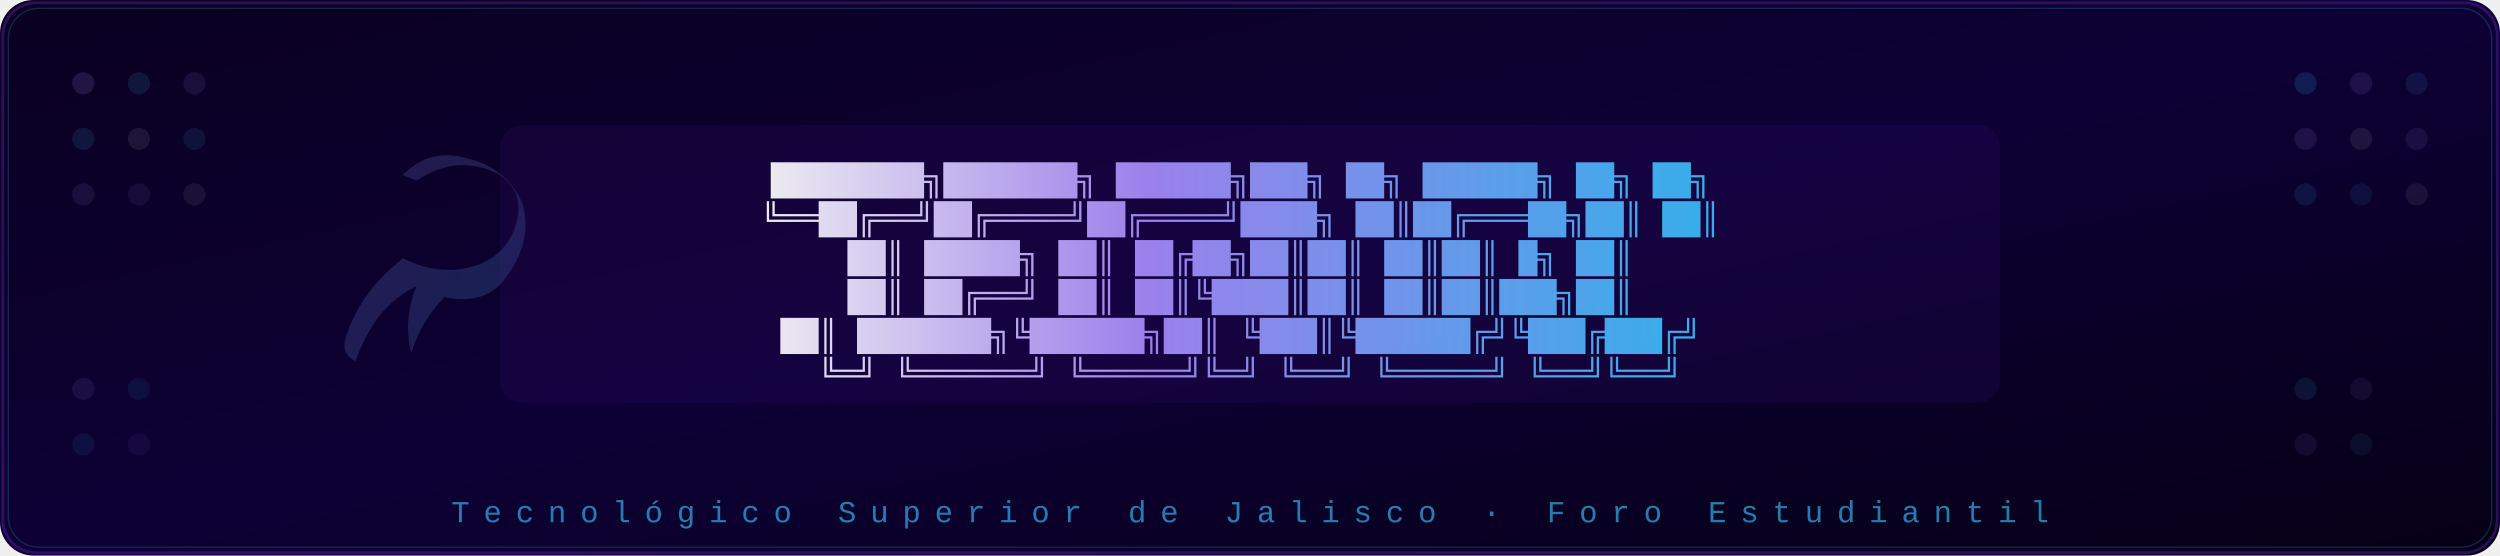
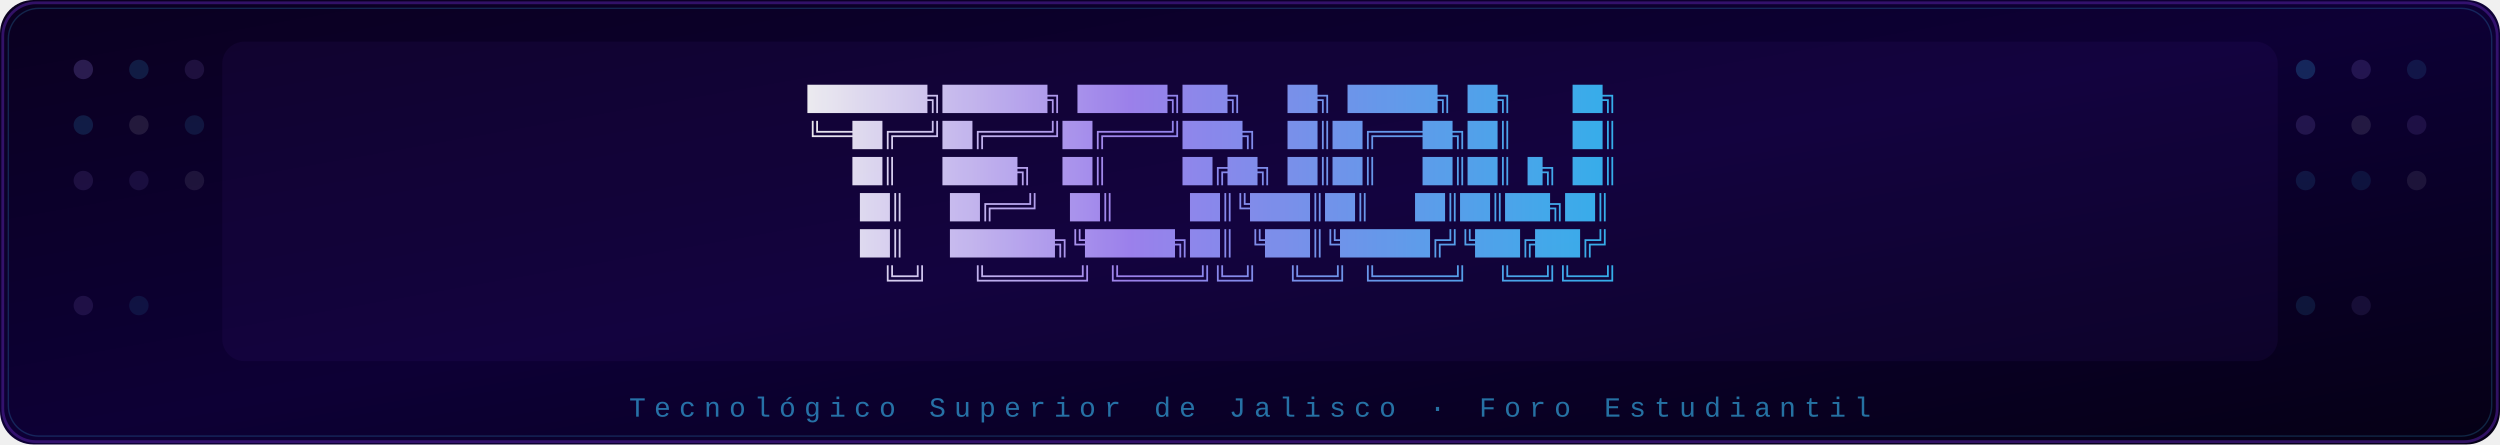
- <svg xmlns="http://www.w3.org/2000/svg" viewBox="0 0 900 200" width="900" height="200">
+ <svg xmlns="http://www.w3.org/2000/svg" viewBox="0 0 900 160" width="900" height="160">
  <defs>
    <linearGradient id="bg" x1="0%" y1="0%" x2="100%" y2="100%">
      <stop offset="0%" style="stop-color:#0a0020" />
      <stop offset="50%" style="stop-color:#0d0035" />
      <stop offset="100%" style="stop-color:#050015" />
    </linearGradient>
    <linearGradient id="textgrad" x1="0%" y1="0%" x2="100%" y2="0%">
      <stop offset="0%" style="stop-color:#ffffff" />
      <stop offset="40%" style="stop-color:#a78bfa" />
      <stop offset="100%" style="stop-color:#38bdf8" />
    </linearGradient>
-     <linearGradient id="dovegrad" x1="0%" y1="0%" x2="100%" y2="100%">
-       <stop offset="0%" style="stop-color:#a78bfa" />
-       <stop offset="100%" style="stop-color:#38bdf8" />
-     </linearGradient>
  </defs>
-   <rect width="900" height="200" fill="url(#bg)" rx="12" />
-   <circle cx="30" cy="30" r="4" fill="#a78bfa" opacity="0.15" />
-   <circle cx="50" cy="30" r="4" fill="#38bdf8" opacity="0.12" />
-   <circle cx="70" cy="30" r="4" fill="#a78bfa" opacity="0.10" />
-   <circle cx="30" cy="50" r="4" fill="#38bdf8" opacity="0.12" />
-   <circle cx="50" cy="50" r="4" fill="#ffffff" opacity="0.08" />
-   <circle cx="70" cy="50" r="4" fill="#38bdf8" opacity="0.10" />
-   <circle cx="30" cy="70" r="4" fill="#a78bfa" opacity="0.10" />
-   <circle cx="50" cy="70" r="4" fill="#a78bfa" opacity="0.08" />
-   <circle cx="70" cy="70" r="4" fill="#ffffff" opacity="0.07" />
-   <circle cx="830" cy="30" r="4" fill="#38bdf8" opacity="0.15" />
-   <circle cx="850" cy="30" r="4" fill="#a78bfa" opacity="0.12" />
-   <circle cx="870" cy="30" r="4" fill="#38bdf8" opacity="0.10" />
-   <circle cx="830" cy="50" r="4" fill="#a78bfa" opacity="0.12" />
-   <circle cx="850" cy="50" r="4" fill="#ffffff" opacity="0.08" />
-   <circle cx="870" cy="50" r="4" fill="#a78bfa" opacity="0.10" />
-   <circle cx="830" cy="70" r="4" fill="#38bdf8" opacity="0.10" />
-   <circle cx="850" cy="70" r="4" fill="#38bdf8" opacity="0.08" />
-   <circle cx="870" cy="70" r="4" fill="#ffffff" opacity="0.07" />
-   <circle cx="30" cy="140" r="4" fill="#a78bfa" opacity="0.10" />
-   <circle cx="50" cy="140" r="4" fill="#38bdf8" opacity="0.08" />
-   <circle cx="30" cy="160" r="4" fill="#38bdf8" opacity="0.08" />
-   <circle cx="50" cy="160" r="4" fill="#a78bfa" opacity="0.07" />
-   <circle cx="830" cy="140" r="4" fill="#38bdf8" opacity="0.10" />
-   <circle cx="850" cy="140" r="4" fill="#a78bfa" opacity="0.08" />
-   <circle cx="830" cy="160" r="4" fill="#a78bfa" opacity="0.08" />
-   <circle cx="850" cy="160" r="4" fill="#38bdf8" opacity="0.07" />
-   <g opacity="0.18" transform="translate(110, 55)">
-     <path d="M40,10 Q55,0 70,8 Q80,15 75,28 Q70,40 55,42 Q45,43 35,38 Q20,50 15,65 Q12,72 18,75 Q25,55 40,48 Q35,60 38,72 Q42,60 50,52 Q65,55 72,45 Q82,32 78,18 Q72,5 58,2 Q45,-2 35,8 Z" fill="url(#dovegrad)" stroke="none" />
-   </g>
-   <rect x="180" y="45" width="540" height="100" rx="8" fill="#4c1d95" opacity="0.12" />
-   <text font-family="'Courier New', Courier, monospace" font-size="11.5" fill="url(#textgrad)" x="450" text-anchor="middle" opacity="0.92">
-     <tspan x="450" dy="68">████████╗███████╗ ██████╗███╗  ██╗ ██████╗ ██╗    ██╗</tspan>
-     <tspan x="450" dy="14">╚══██╔══╝██╔════╝██╔════╝████╗ ██║██╔═══██╗██║    ██║</tspan>
-     <tspan x="450" dy="14">   ██║   █████╗  ██║     ██╔██╗██║██║   ██║██║ █╗ ██║</tspan>
-     <tspan x="450" dy="14">   ██║   ██╔══╝  ██║     ██║╚████║██║   ██║██║███╗██║</tspan>
-     <tspan x="450" dy="14">   ██║   ███████╗╚██████╗██║ ╚███║╚██████╔╝╚███╔███╔╝</tspan>
-     <tspan x="450" dy="14">   ╚═╝   ╚══════╝ ╚═════╝╚═╝  ╚══╝ ╚═════╝  ╚══╝╚══╝ </tspan>
+   <rect width="900" height="160" fill="url(#bg)" rx="12" />
+   <circle cx="30" cy="25" r="3.5" fill="#a78bfa" opacity="0.2" />
+   <circle cx="50" cy="25" r="3.5" fill="#38bdf8" opacity="0.15" />
+   <circle cx="70" cy="25" r="3.5" fill="#a78bfa" opacity="0.12" />
+   <circle cx="30" cy="45" r="3.5" fill="#38bdf8" opacity="0.15" />
+   <circle cx="50" cy="45" r="3.5" fill="#ffffff" opacity="0.1" />
+   <circle cx="70" cy="45" r="3.5" fill="#38bdf8" opacity="0.12" />
+   <circle cx="30" cy="65" r="3.5" fill="#a78bfa" opacity="0.12" />
+   <circle cx="50" cy="65" r="3.5" fill="#a78bfa" opacity="0.1" />
+   <circle cx="70" cy="65" r="3.5" fill="#ffffff" opacity="0.08" />
+   <circle cx="830" cy="25" r="3.5" fill="#38bdf8" opacity="0.2" />
+   <circle cx="850" cy="25" r="3.5" fill="#a78bfa" opacity="0.15" />
+   <circle cx="870" cy="25" r="3.5" fill="#38bdf8" opacity="0.12" />
+   <circle cx="830" cy="45" r="3.5" fill="#a78bfa" opacity="0.15" />
+   <circle cx="850" cy="45" r="3.5" fill="#ffffff" opacity="0.1" />
+   <circle cx="870" cy="45" r="3.5" fill="#a78bfa" opacity="0.12" />
+   <circle cx="830" cy="65" r="3.5" fill="#38bdf8" opacity="0.12" />
+   <circle cx="850" cy="65" r="3.5" fill="#38bdf8" opacity="0.1" />
+   <circle cx="870" cy="65" r="3.5" fill="#ffffff" opacity="0.08" />
+   <circle cx="30" cy="110" r="3.5" fill="#a78bfa" opacity="0.12" />
+   <circle cx="50" cy="110" r="3.5" fill="#38bdf8" opacity="0.1" />
+   <circle cx="830" cy="110" r="3.5" fill="#38bdf8" opacity="0.12" />
+   <circle cx="850" cy="110" r="3.5" fill="#a78bfa" opacity="0.1" />
+   <rect x="80" y="15" width="740" height="115" rx="8" fill="#4c1d95" opacity="0.1" />
+   <text font-family="'Courier New', Courier, monospace" font-size="9" fill="url(#textgrad)" x="450" text-anchor="middle" opacity="0.92" xml:space="preserve">
+     <tspan x="450" dy="38">████████╗███████╗ ██████╗███╗   ██╗ ██████╗ ██╗    ██╗</tspan>
+     <tspan x="450" dy="13">╚══██╔══╝██╔════╝██╔════╝████╗  ██║██╔═══██╗██║    ██║</tspan>
+     <tspan x="450" dy="13">   ██║   █████╗  ██║     ██╔██╗ ██║██║   ██║██║ █╗ ██║</tspan>
+     <tspan x="450" dy="13">   ██║   ██╔══╝  ██║     ██║╚████║██║   ██║██║███╗██║</tspan>
+     <tspan x="450" dy="13">   ██║   ███████╗╚██████╗██║ ╚███║╚██████╔╝╚███╔███╔╝</tspan>
+     <tspan x="450" dy="13">   ╚═╝   ╚══════╝ ╚═════╝╚═╝  ╚══╝ ╚═════╝  ╚══╝╚══╝</tspan>
  </text>
-   <text font-family="'Courier New', Courier, monospace" font-size="11" fill="#38bdf8" x="450" y="188" text-anchor="middle" opacity="0.65" letter-spacing="5">Tecnológico Superior de Jalisco · Foro Estudiantil</text>
-   <rect width="898" height="198" fill="none" stroke="#4c1d95" stroke-width="1" rx="12" opacity="0.5" x="1" y="1" />
-   <rect width="894" height="194" fill="none" stroke="#38bdf8" stroke-width="0.5" rx="11" opacity="0.2" x="3" y="3" />
+   <text font-family="'Courier New', Courier, monospace" font-size="10" fill="#38bdf8" x="450" y="150" text-anchor="middle" opacity="0.6" letter-spacing="3">Tecnológico Superior de Jalisco · Foro Estudiantil</text>
+   <rect width="898" height="158" fill="none" stroke="#4c1d95" stroke-width="1" rx="12" opacity="0.6" x="1" y="1" />
+   <rect width="894" height="154" fill="none" stroke="#38bdf8" stroke-width="0.5" rx="11" opacity="0.2" x="3" y="3" />
</svg>
